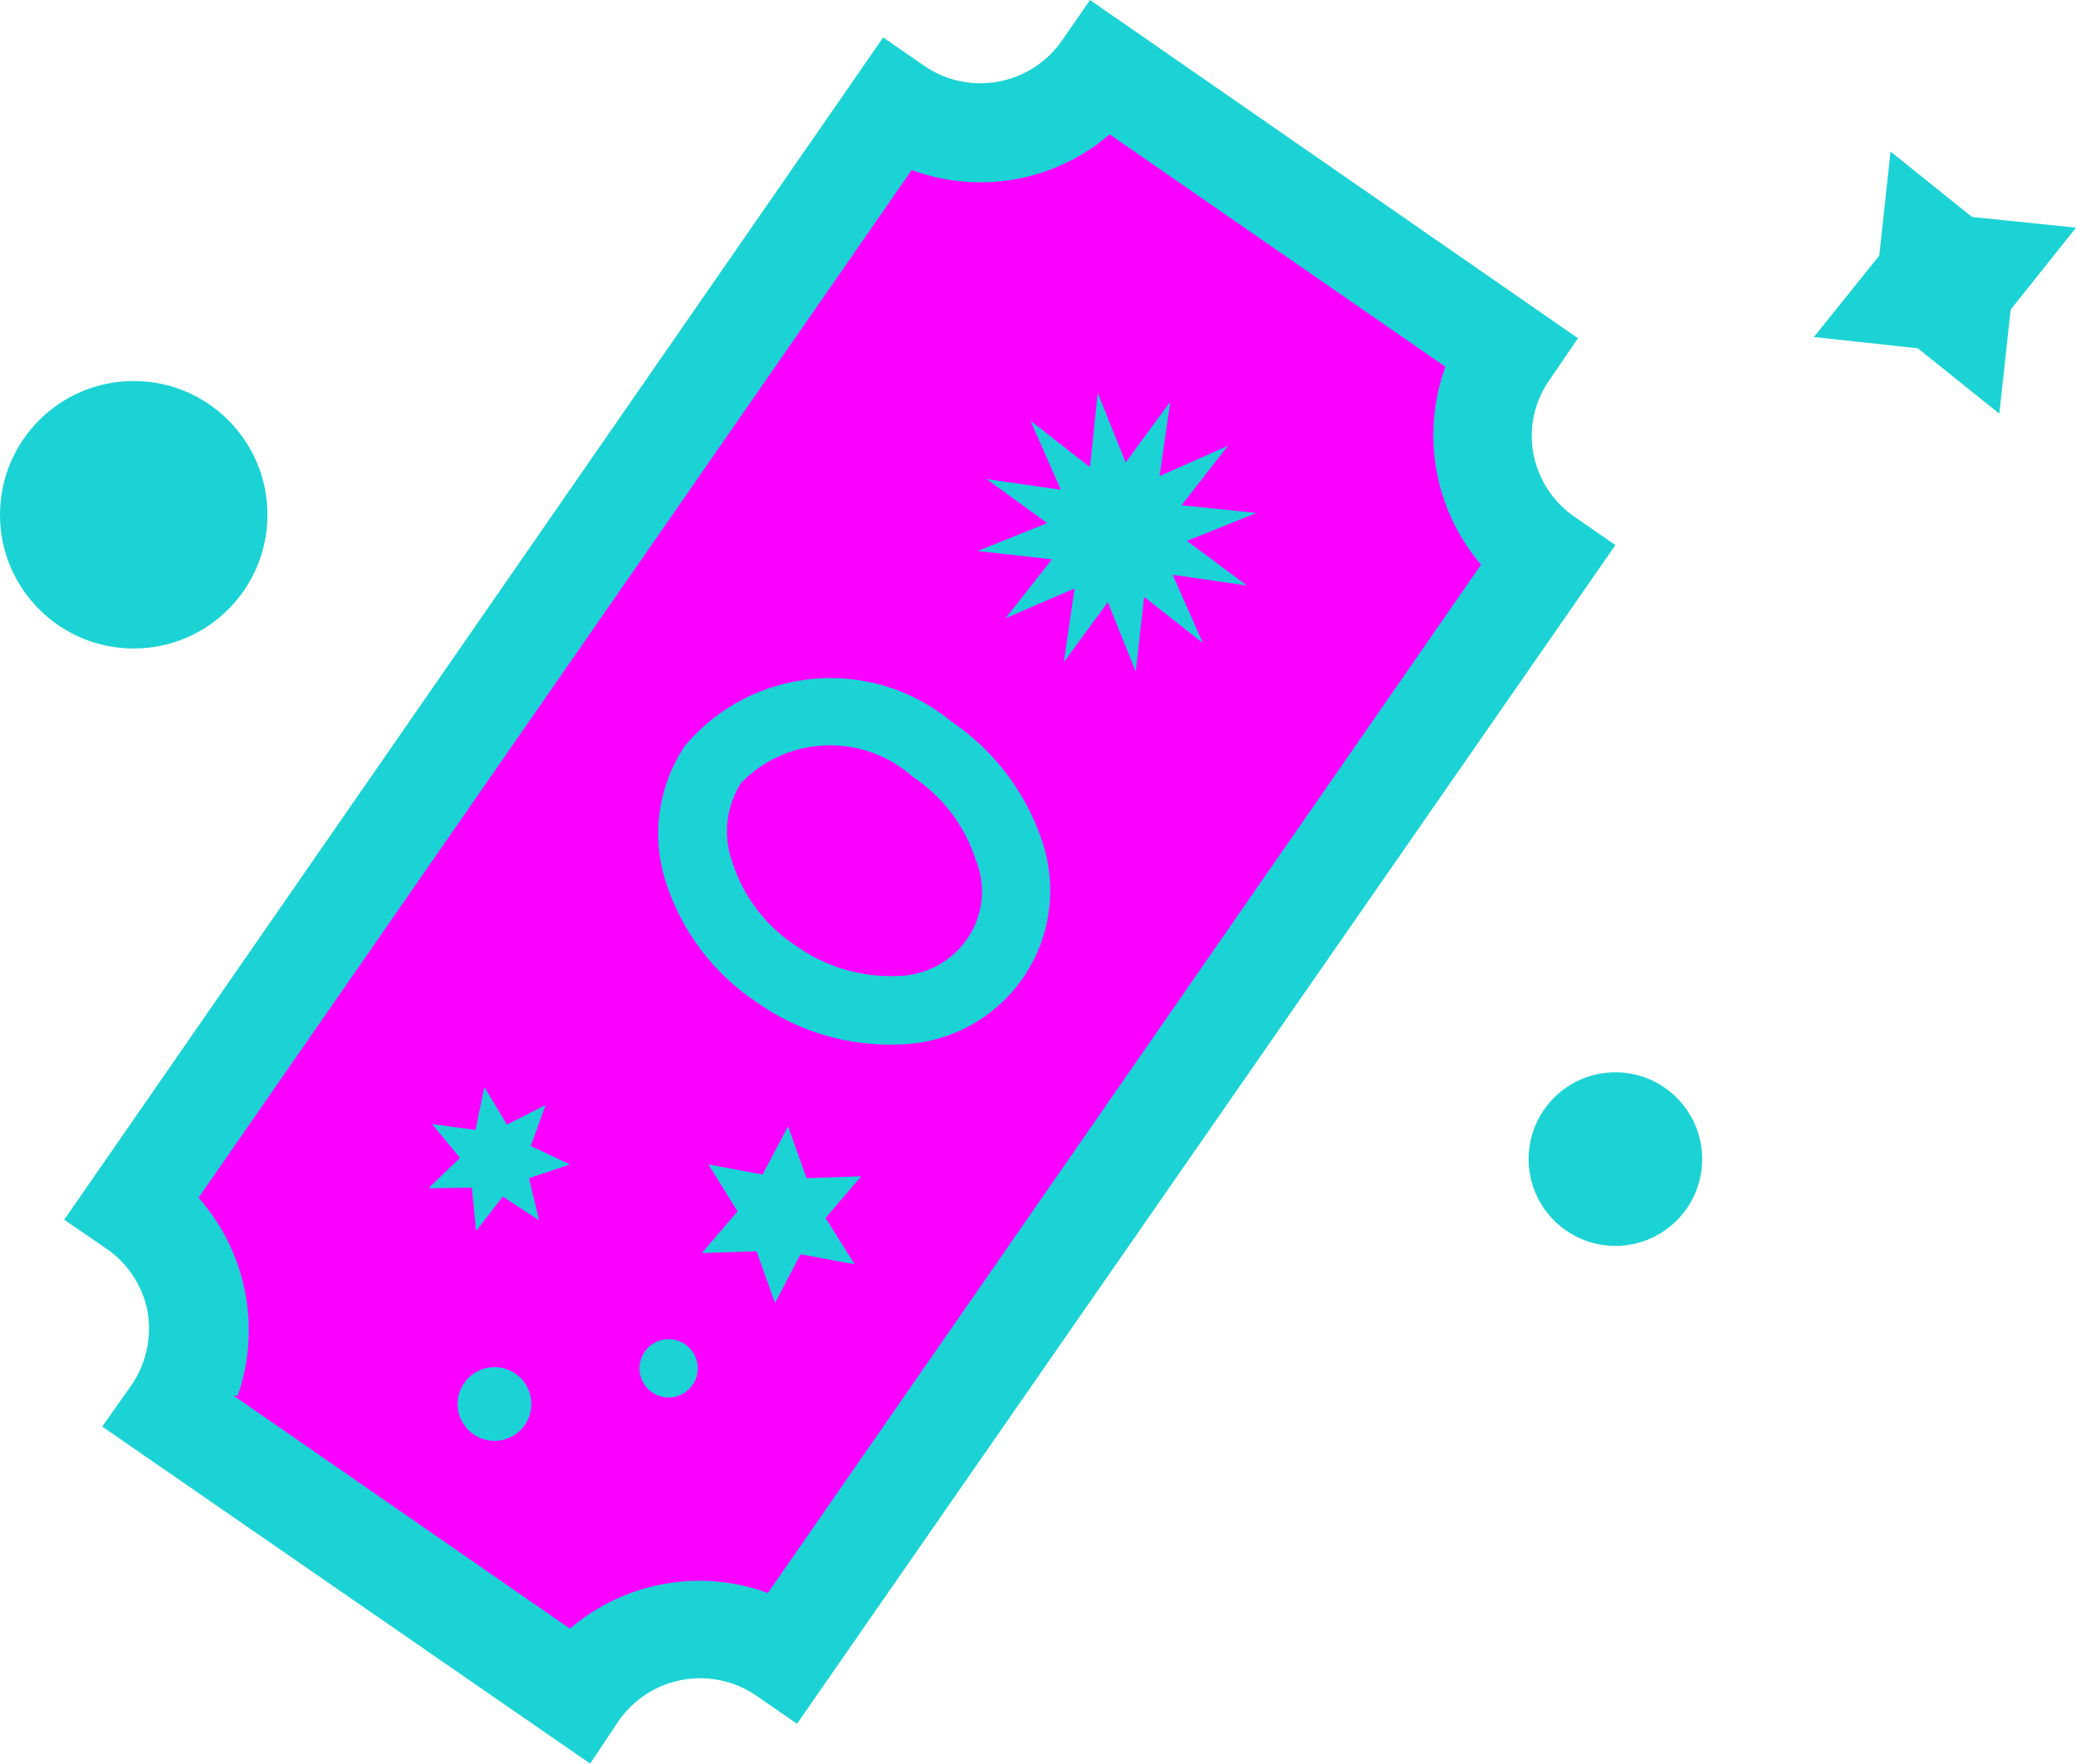
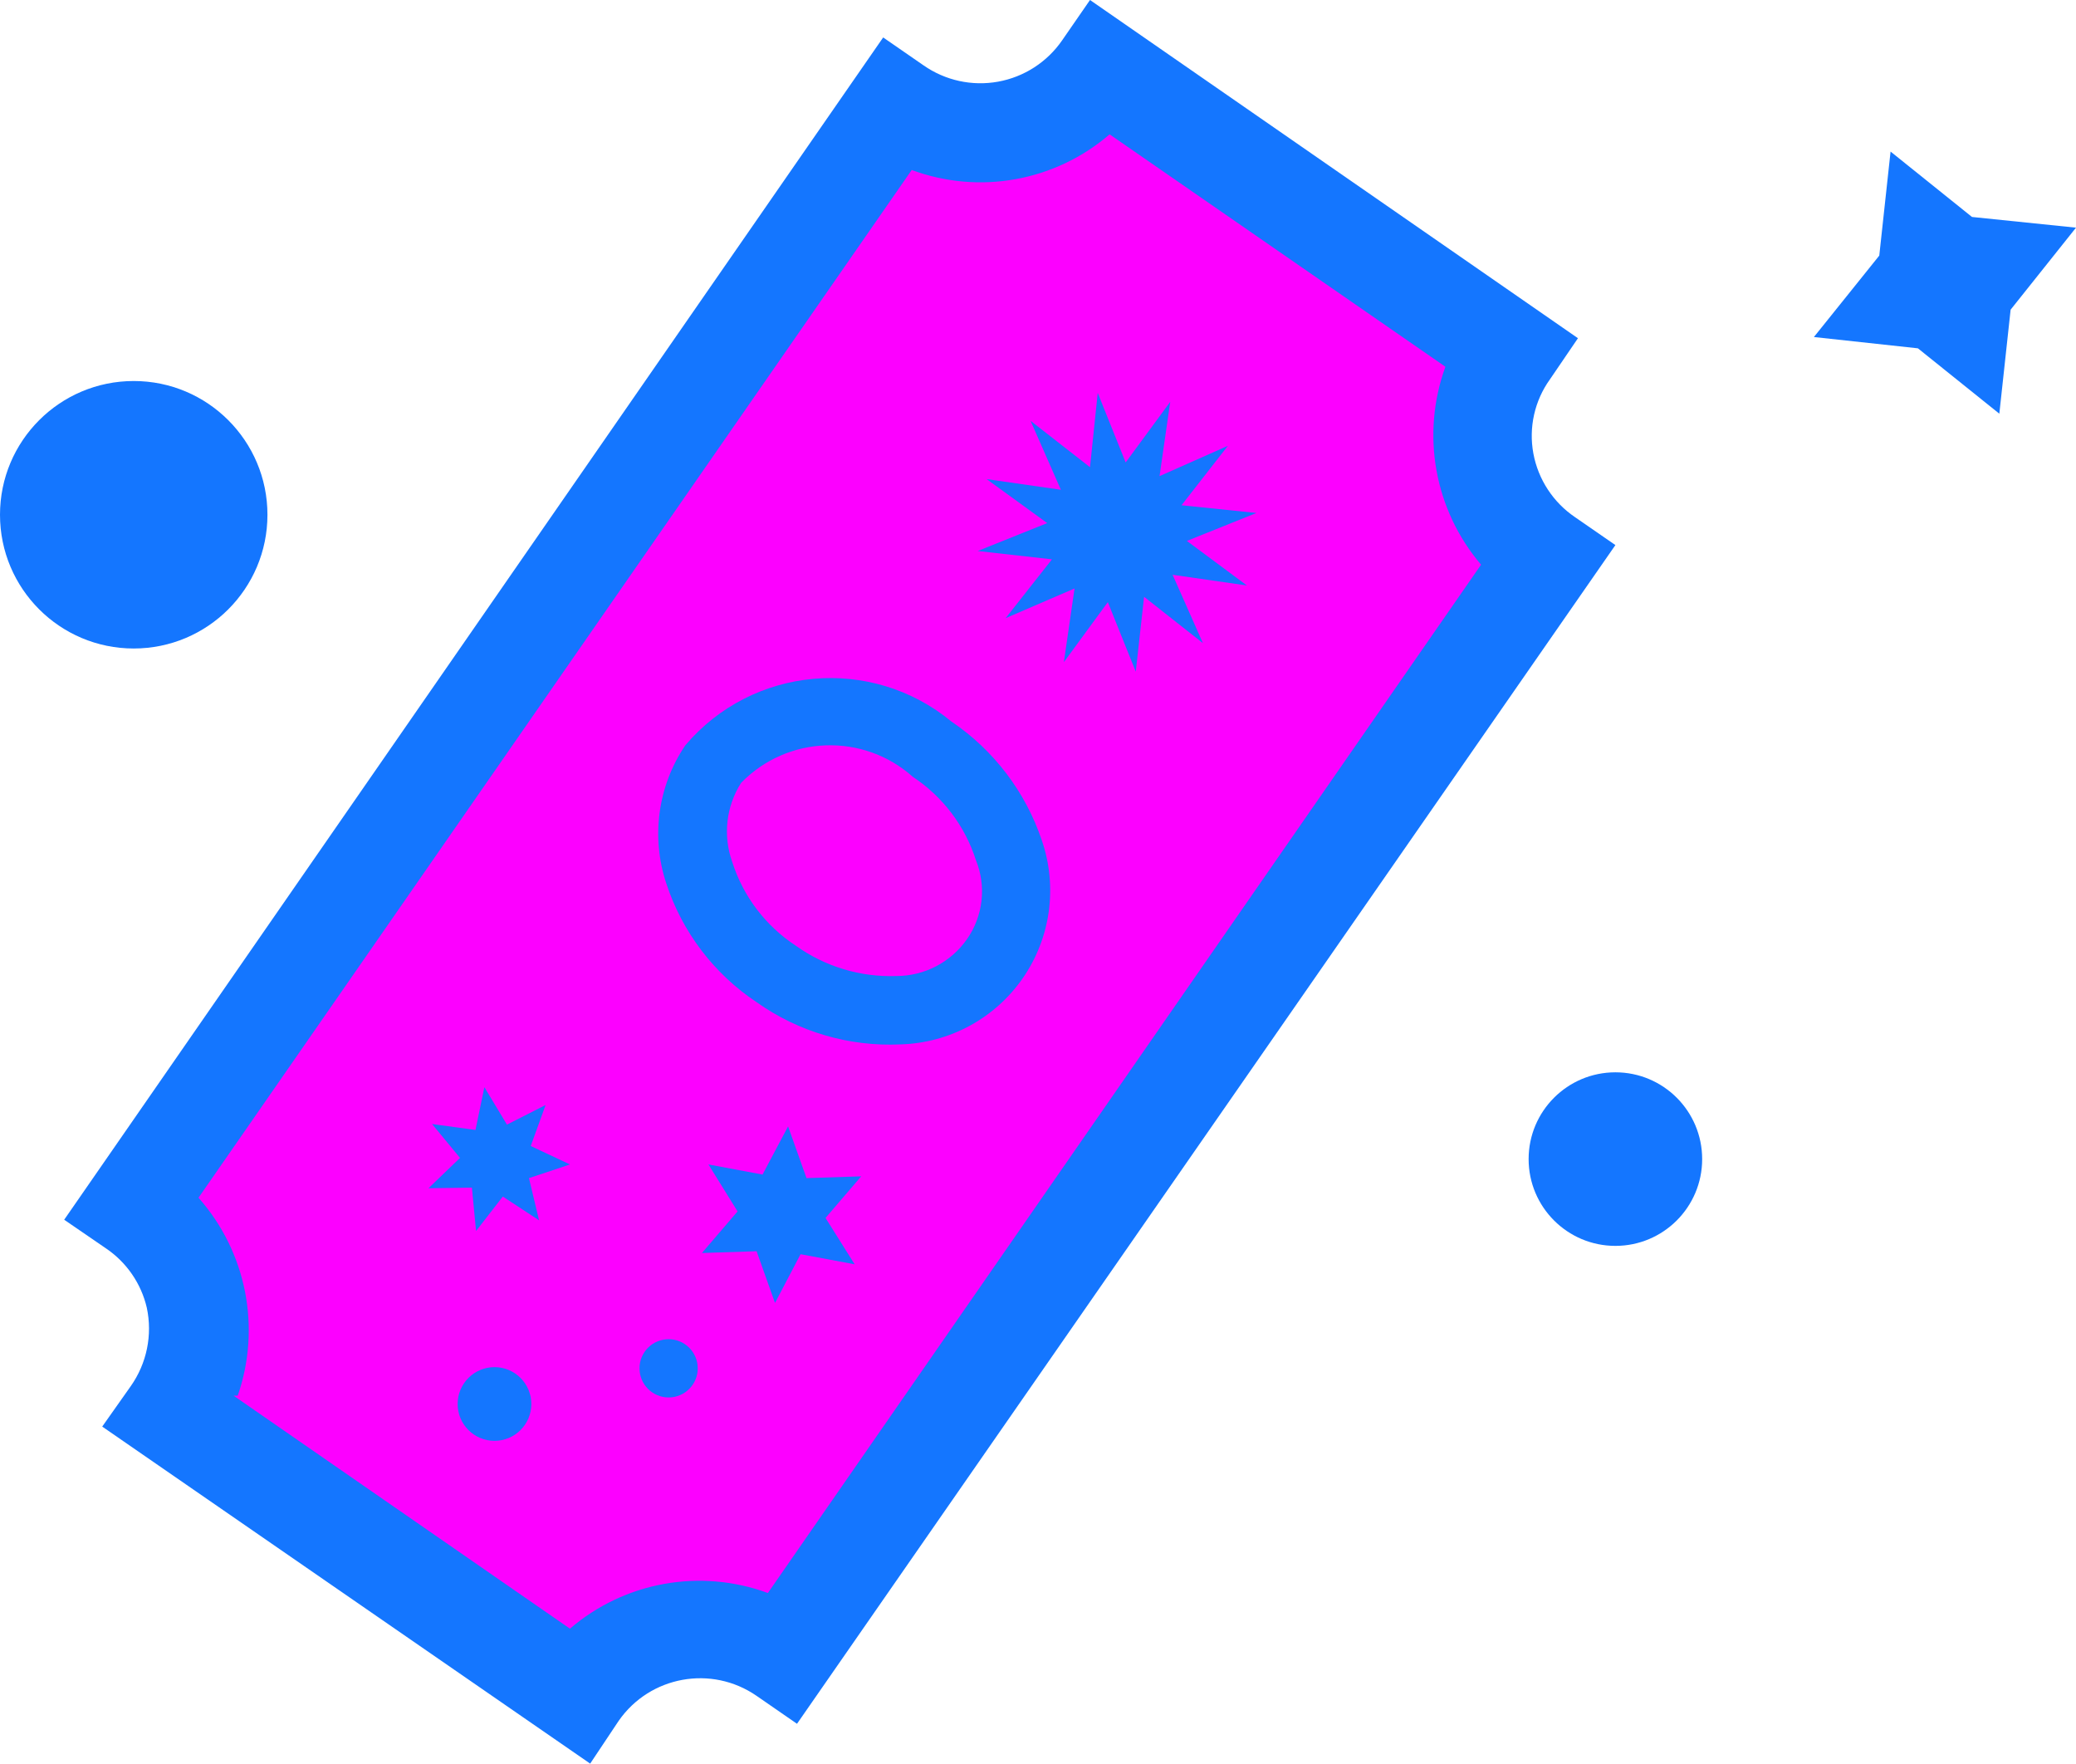
<svg xmlns="http://www.w3.org/2000/svg" viewBox="0 0 34.93 29.67">
  <defs>
-     <style>.cls-1{fill:#fc00ff;}.cls-2{fill:#1bd3d5;}</style>
+     <style>.cls-1{fill:#fc00ff;}.cls-2{fill:#1476FF;}</style>
  </defs>
  <g id="图层_2" data-name="图层 2">
    <g id="图层_1-2" data-name="图层 1">
      <path class="cls-1" d="M13.2,27.88,26,9.39a2.51,2.51,0,0,1-1-1.61,2.43,2.43,0,0,1,.4-1.87L18.55,1.16a2.49,2.49,0,0,1-3.48.63L2.25,20.28a2.52,2.52,0,0,1,.63,3.49l6.84,4.74a2.52,2.52,0,0,1,1.61-1,2.48,2.48,0,0,1,1.87.41Z" />
      <path class="cls-2" d="M9.93,29.67,1.72,24l.48-.68A1.68,1.68,0,0,0,2.47,22,1.66,1.66,0,0,0,1.78,21l-.7-.48L14.86.63l.68.47A1.67,1.67,0,0,0,17.87.68L18.34,0l8.21,5.69-.47.69a1.63,1.63,0,0,0-.28,1.25,1.66,1.66,0,0,0,.7,1.07l.68.47L13.41,29l-.68-.47a1.67,1.67,0,0,0-2.32.42Zm-6-6.19L9.59,27.4a3.34,3.34,0,0,1,3.33-.6l12-17.3a3.36,3.36,0,0,1-.6-3.33L18.67,2.26a3.33,3.33,0,0,1-3.33.6l-12,17.29A3.36,3.36,0,0,1,4,23.48Z" />
      <path class="cls-2" d="M12.73,16.86a3.83,3.83,0,0,1-1.52-2,2.65,2.65,0,0,1,.32-2.32,3.2,3.2,0,0,1,4.48-.4,3.92,3.92,0,0,1,1.52,2,2.59,2.59,0,0,1-2.38,3.43,3.87,3.87,0,0,1-2.42-.71Zm2.63-3.79a2.09,2.09,0,0,0-2.89.1,1.52,1.52,0,0,0-.15,1.33,2.64,2.64,0,0,0,1.07,1.41,2.74,2.74,0,0,0,1.69.51,1.45,1.45,0,0,0,1.19-.62,1.4,1.4,0,0,0,.15-1.33,2.64,2.64,0,0,0-1.06-1.4Z" />
      <polygon class="cls-2" points="20.66 7.5 19.88 8.5 21.14 8.63 19.97 9.1 20.98 9.85 19.73 9.67 20.24 10.82 19.25 10.04 19.11 11.3 18.64 10.13 17.9 11.14 18.08 9.9 16.92 10.4 17.7 9.41 16.45 9.27 17.62 8.8 16.6 8.06 17.85 8.24 17.34 7.08 18.34 7.86 18.47 6.61 18.94 7.78 19.69 6.76 19.51 8.01 20.66 7.5" />
      <polygon class="cls-2" points="13.04 21.92 12.73 21.05 11.81 21.08 12.41 20.38 11.92 19.59 12.83 19.76 13.26 18.95 13.57 19.82 14.49 19.79 13.89 20.49 14.38 21.27 13.47 21.1 13.04 21.92" />
      <polygon class="cls-2" points="9.07 20.53 8.46 20.13 8.01 20.71 7.94 19.98 7.21 19.99 7.74 19.48 7.27 18.91 8 19.01 8.15 18.29 8.53 18.92 9.18 18.59 8.93 19.28 9.59 19.59 8.9 19.82 9.07 20.53" />
      <circle class="cls-2" cx="8.32" cy="23.62" r="0.62" />
      <circle class="cls-2" cx="11.25" cy="23.02" r="0.49" />
      <circle class="cls-2" cx="2.25" cy="8.66" r="2.25" />
      <circle class="cls-2" cx="27.18" cy="19.5" r="1.46" />
      <polygon class="cls-2" points="33.64 6.96 32.27 5.86 30.52 5.67 31.62 4.3 31.81 2.55 33.18 3.65 34.93 3.83 33.83 5.21 33.64 6.96" />
    </g>
  </g>
</svg>
